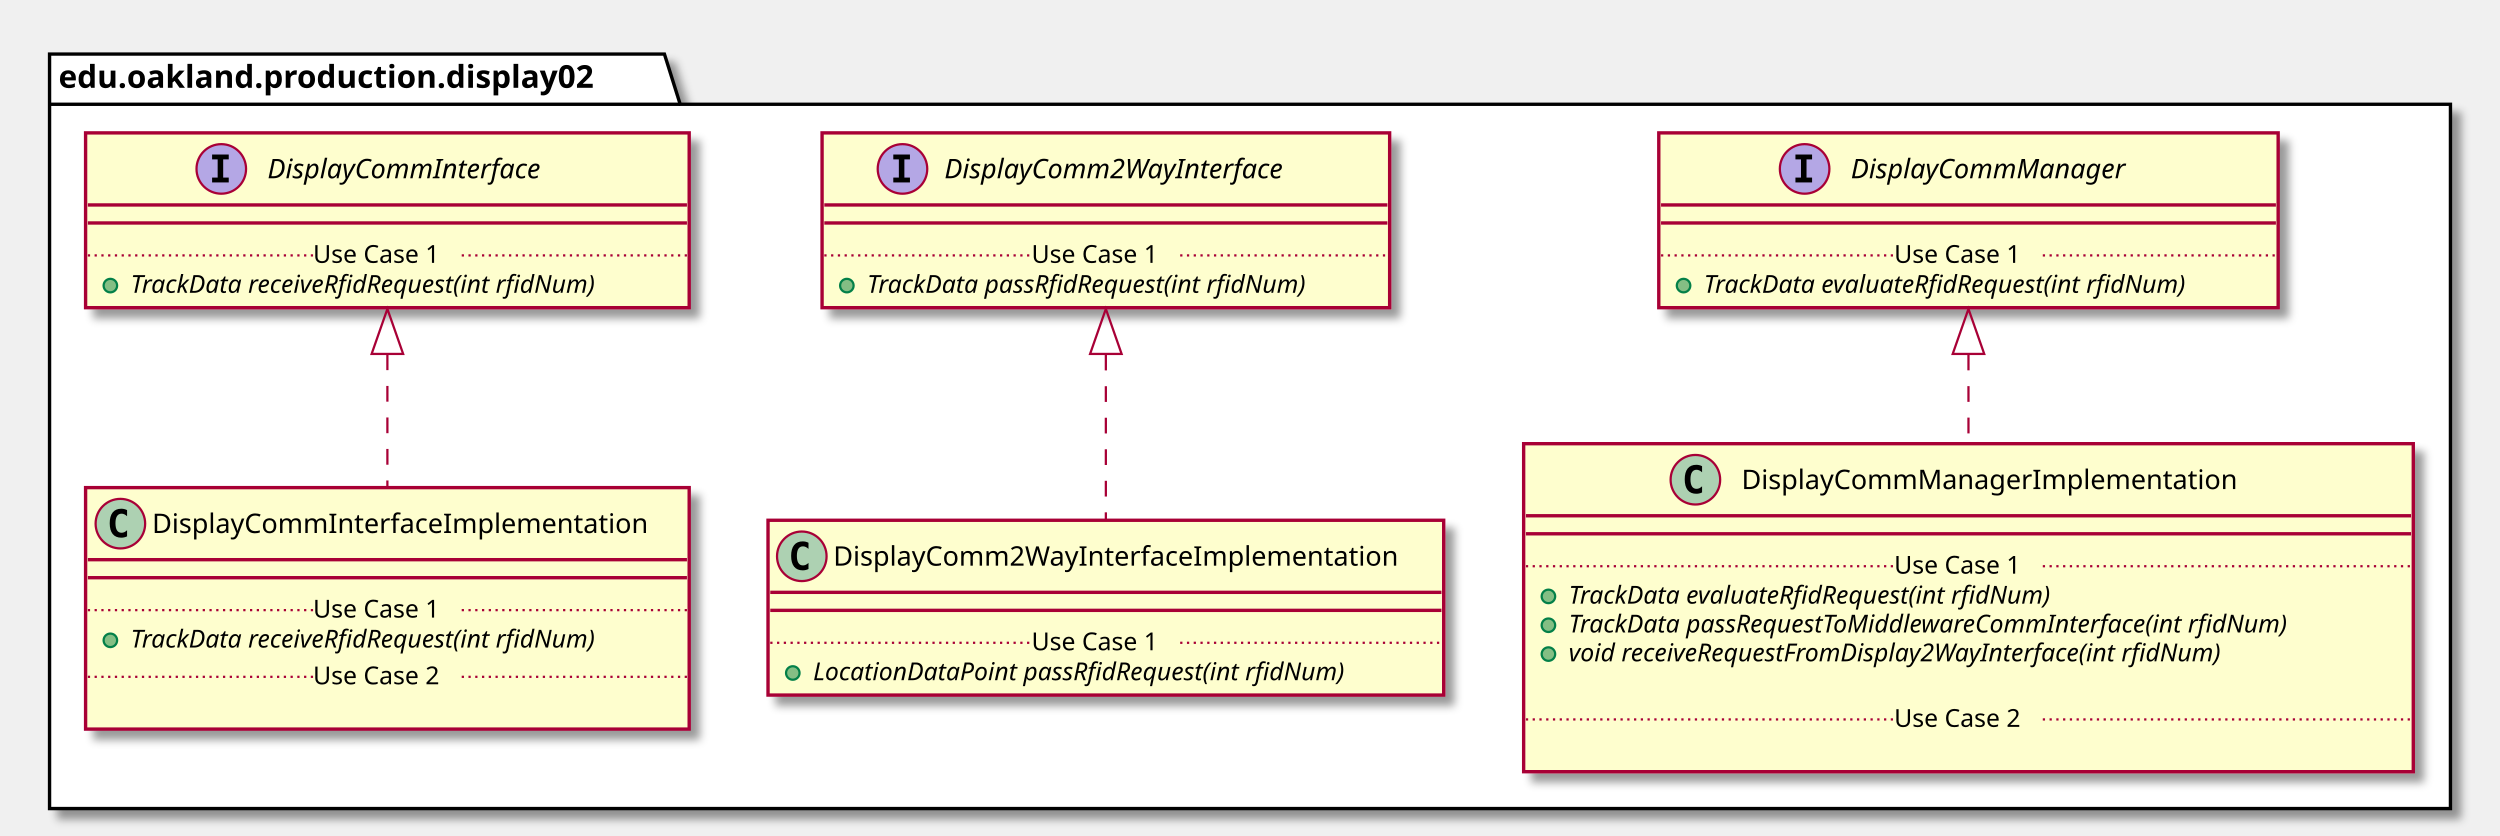
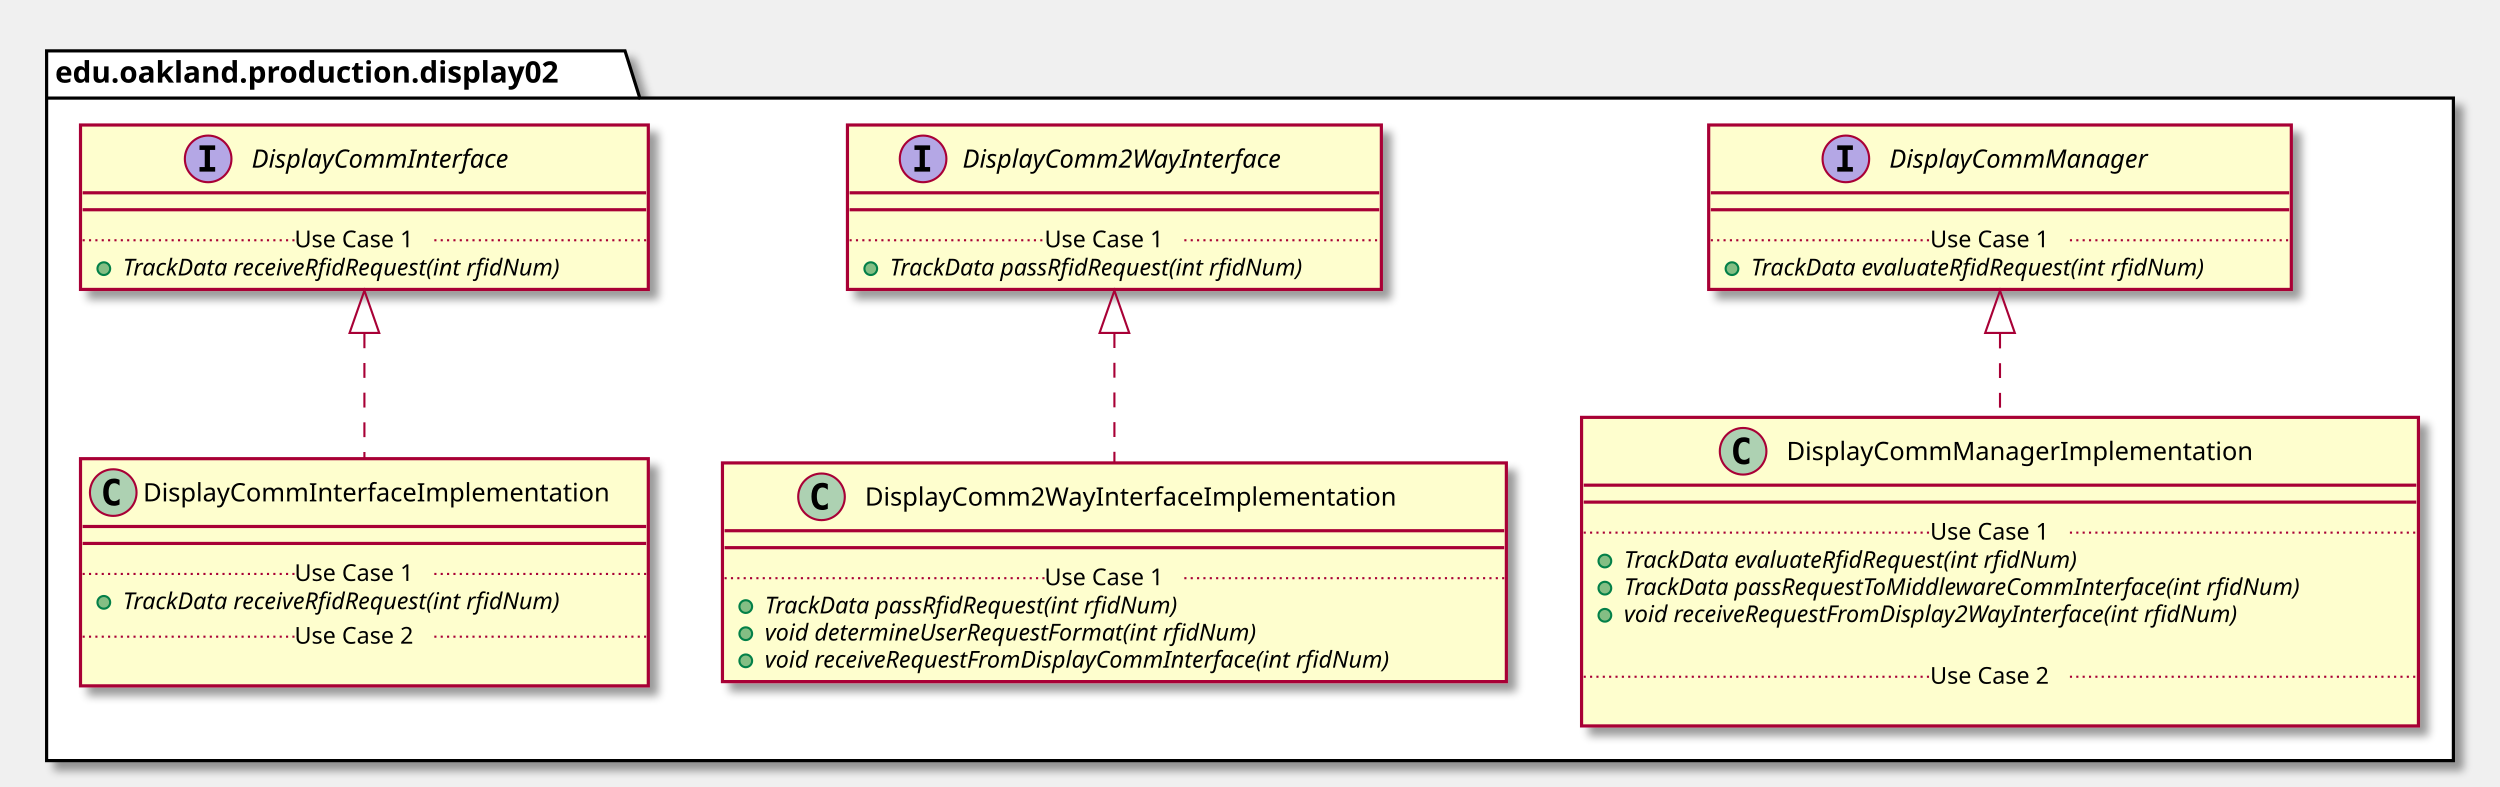
- <svg xmlns="http://www.w3.org/2000/svg" contentScriptType="application/ecmascript" contentStyleType="text/css" height="371px" preserveAspectRatio="none" style="width:1110px;height:371px;" version="1.1" viewBox="0 0 1110 371" width="1110px" zoomAndPan="magnify">
+ <svg xmlns="http://www.w3.org/2000/svg" contentScriptType="application/ecmascript" contentStyleType="text/css" height="371px" preserveAspectRatio="none" style="width:1180px;height:371px;" version="1.1" viewBox="0 0 1180 371" width="1180px" zoomAndPan="magnify">
  <defs>
-     <filter height="300%" id="fwnm9c185hm85" width="300%" x="-1" y="-1">
+     <filter height="300%" id="f1qo9fyj3c9bfc" width="300%" x="-1" y="-1">
      <feGaussianBlur result="blurOut" stdDeviation="2.0" />
      <feColorMatrix in="blurOut" result="blurOut2" type="matrix" values="0 0 0 0 0 0 0 0 0 0 0 0 0 0 0 0 0 0 .4 0" />
      <feOffset dx="4.0" dy="4.0" in="blurOut2" result="blurOut3" />
      <feBlend in="SourceGraphic" in2="blurOut3" mode="normal" />
    </filter>
  </defs>
  <g>
-     <polygon fill="#FFFFFF" filter="url(#fwnm9c185hm85)" points="22,24,295,24,302,46.297,1088,46.297,1088,359,22,359,22,24" style="stroke: #000000; stroke-width: 1.5;" />
+     <polygon fill="#FFFFFF" filter="url(#f1qo9fyj3c9bfc)" points="22,24,295,24,302,46.297,1158,46.297,1158,359,22,359,22,24" style="stroke: #000000; stroke-width: 1.5;" />
    <line style="stroke: #000000; stroke-width: 1.5;" x1="22" x2="302" y1="46.297" y2="46.297" />
    <text fill="#000000" font-family="sans-serif" font-size="14" font-weight="bold" lengthAdjust="spacingAndGlyphs" textLength="267" x="26" y="38.995">edu.oakland.production.display02</text>
-     <rect fill="#FEFECE" filter="url(#fwnm9c185hm85)" height="77.609" id="DisplayCommInterface" style="stroke: #A80036; stroke-width: 1.5;" width="268" x="38" y="59" />
+     <rect fill="#FEFECE" filter="url(#f1qo9fyj3c9bfc)" height="77.609" id="DisplayCommInterface" style="stroke: #A80036; stroke-width: 1.5;" width="268" x="38" y="59" />
    <ellipse cx="98.25" cy="75" fill="#B4A7E5" rx="11" ry="11" style="stroke: #A80036; stroke-width: 1.0;" />
    <path d="M94.172,70.766 L94.172,68.609 L101.562,68.609 L101.562,70.766 L99.094,70.766 L99.094,78.844 L101.562,78.844 L101.562,81 L94.172,81 L94.172,78.844 L96.641,78.844 L96.641,70.766 L94.172,70.766 Z " />
    <text fill="#000000" font-family="sans-serif" font-size="12" font-style="italic" lengthAdjust="spacingAndGlyphs" textLength="139" x="118.75" y="79.154">DisplayCommInterface</text>
    <line style="stroke: #A80036; stroke-width: 1.5;" x1="39" x2="305" y1="91" y2="91" />
    <line style="stroke: #A80036; stroke-width: 1.5;" x1="39" x2="305" y1="99" y2="99" />
    <ellipse cx="49" cy="126.805" fill="#84BE84" rx="3" ry="3" style="stroke: #038048; stroke-width: 1.0;" />
    <text fill="#000000" font-family="sans-serif" font-size="11" font-style="italic" lengthAdjust="spacingAndGlyphs" textLength="242" x="58" y="130.015">TrackData receiveRfidRequest(int rfidNum)</text>
    <line style="stroke: #A80036; stroke-width: 1.0; stroke-dasharray: 1.0,2.0;" x1="39" x2="139" y1="113.402" y2="113.402" />
    <text fill="#000000" font-family="sans-serif" font-size="11" lengthAdjust="spacingAndGlyphs" textLength="66" x="139" y="116.71">Use Case 1</text>
    <line style="stroke: #A80036; stroke-width: 1.0; stroke-dasharray: 1.0,2.0;" x1="205" x2="305" y1="113.402" y2="113.402" />
-     <rect fill="#FEFECE" filter="url(#fwnm9c185hm85)" height="77.609" id="DisplayComm2WayInterface" style="stroke: #A80036; stroke-width: 1.5;" width="252" x="365" y="59" />
-     <ellipse cx="400.7" cy="75" fill="#B4A7E5" rx="11" ry="11" style="stroke: #A80036; stroke-width: 1.0;" />
-     <path d="M396.622,70.766 L396.622,68.609 L404.012,68.609 L404.012,70.766 L401.544,70.766 L401.544,78.844 L404.012,78.844 L404.012,81 L396.622,81 L396.622,78.844 L399.091,78.844 L399.091,70.766 L396.622,70.766 Z " />
-     <text fill="#000000" font-family="sans-serif" font-size="12" font-style="italic" lengthAdjust="spacingAndGlyphs" textLength="174" x="419.3" y="79.154">DisplayComm2WayInterface</text>
-     <line style="stroke: #A80036; stroke-width: 1.5;" x1="366" x2="616" y1="91" y2="91" />
-     <line style="stroke: #A80036; stroke-width: 1.5;" x1="366" x2="616" y1="99" y2="99" />
-     <ellipse cx="376" cy="126.805" fill="#84BE84" rx="3" ry="3" style="stroke: #038048; stroke-width: 1.0;" />
-     <text fill="#000000" font-family="sans-serif" font-size="11" font-style="italic" lengthAdjust="spacingAndGlyphs" textLength="226" x="385" y="130.015">TrackData passRfidRequest(int rfidNum)</text>
-     <line style="stroke: #A80036; stroke-width: 1.0; stroke-dasharray: 1.0,2.0;" x1="366" x2="458" y1="113.402" y2="113.402" />
-     <text fill="#000000" font-family="sans-serif" font-size="11" lengthAdjust="spacingAndGlyphs" textLength="66" x="458" y="116.71">Use Case 1</text>
-     <line style="stroke: #A80036; stroke-width: 1.0; stroke-dasharray: 1.0,2.0;" x1="524" x2="616" y1="113.402" y2="113.402" />
-     <rect fill="#FEFECE" filter="url(#fwnm9c185hm85)" height="77.609" id="DisplayCommManager" style="stroke: #A80036; stroke-width: 1.5;" width="275" x="736.5" y="59" />
-     <ellipse cx="801.25" cy="75" fill="#B4A7E5" rx="11" ry="11" style="stroke: #A80036; stroke-width: 1.0;" />
-     <path d="M797.172,70.766 L797.172,68.609 L804.562,68.609 L804.562,70.766 L802.094,70.766 L802.094,78.844 L804.562,78.844 L804.562,81 L797.172,81 L797.172,78.844 L799.641,78.844 L799.641,70.766 L797.172,70.766 Z " />
-     <text fill="#000000" font-family="sans-serif" font-size="12" font-style="italic" lengthAdjust="spacingAndGlyphs" textLength="137" x="821.75" y="79.154">DisplayCommManager</text>
-     <line style="stroke: #A80036; stroke-width: 1.5;" x1="737.5" x2="1010.5" y1="91" y2="91" />
-     <line style="stroke: #A80036; stroke-width: 1.5;" x1="737.5" x2="1010.5" y1="99" y2="99" />
-     <ellipse cx="747.5" cy="126.805" fill="#84BE84" rx="3" ry="3" style="stroke: #038048; stroke-width: 1.0;" />
-     <text fill="#000000" font-family="sans-serif" font-size="11" font-style="italic" lengthAdjust="spacingAndGlyphs" textLength="249" x="756.5" y="130.015">TrackData evaluateRfidRequest(int rfidNum)</text>
-     <line style="stroke: #A80036; stroke-width: 1.0; stroke-dasharray: 1.0,2.0;" x1="737.5" x2="841" y1="113.402" y2="113.402" />
-     <text fill="#000000" font-family="sans-serif" font-size="11" lengthAdjust="spacingAndGlyphs" textLength="66" x="841" y="116.71">Use Case 1</text>
-     <line style="stroke: #A80036; stroke-width: 1.0; stroke-dasharray: 1.0,2.0;" x1="907" x2="1010.5" y1="113.402" y2="113.402" />
-     <rect fill="#FEFECE" filter="url(#fwnm9c185hm85)" height="107.219" id="DisplayCommInterfaceImplementation" style="stroke: #A80036; stroke-width: 1.5;" width="268" x="38" y="216.5" />
+     <rect fill="#FEFECE" filter="url(#f1qo9fyj3c9bfc)" height="77.609" id="DisplayComm2WayInterface" style="stroke: #A80036; stroke-width: 1.5;" width="252" x="400" y="59" />
+     <ellipse cx="435.7" cy="75" fill="#B4A7E5" rx="11" ry="11" style="stroke: #A80036; stroke-width: 1.0;" />
+     <path d="M431.622,70.766 L431.622,68.609 L439.012,68.609 L439.012,70.766 L436.544,70.766 L436.544,78.844 L439.012,78.844 L439.012,81 L431.622,81 L431.622,78.844 L434.091,78.844 L434.091,70.766 L431.622,70.766 Z " />
+     <text fill="#000000" font-family="sans-serif" font-size="12" font-style="italic" lengthAdjust="spacingAndGlyphs" textLength="174" x="454.3" y="79.154">DisplayComm2WayInterface</text>
+     <line style="stroke: #A80036; stroke-width: 1.5;" x1="401" x2="651" y1="91" y2="91" />
+     <line style="stroke: #A80036; stroke-width: 1.5;" x1="401" x2="651" y1="99" y2="99" />
+     <ellipse cx="411" cy="126.805" fill="#84BE84" rx="3" ry="3" style="stroke: #038048; stroke-width: 1.0;" />
+     <text fill="#000000" font-family="sans-serif" font-size="11" font-style="italic" lengthAdjust="spacingAndGlyphs" textLength="226" x="420" y="130.015">TrackData passRfidRequest(int rfidNum)</text>
+     <line style="stroke: #A80036; stroke-width: 1.0; stroke-dasharray: 1.0,2.0;" x1="401" x2="493" y1="113.402" y2="113.402" />
+     <text fill="#000000" font-family="sans-serif" font-size="11" lengthAdjust="spacingAndGlyphs" textLength="66" x="493" y="116.71">Use Case 1</text>
+     <line style="stroke: #A80036; stroke-width: 1.0; stroke-dasharray: 1.0,2.0;" x1="559" x2="651" y1="113.402" y2="113.402" />
+     <rect fill="#FEFECE" filter="url(#f1qo9fyj3c9bfc)" height="77.609" id="DisplayCommManager" style="stroke: #A80036; stroke-width: 1.5;" width="275" x="806.5" y="59" />
+     <ellipse cx="871.25" cy="75" fill="#B4A7E5" rx="11" ry="11" style="stroke: #A80036; stroke-width: 1.0;" />
+     <path d="M867.172,70.766 L867.172,68.609 L874.562,68.609 L874.562,70.766 L872.094,70.766 L872.094,78.844 L874.562,78.844 L874.562,81 L867.172,81 L867.172,78.844 L869.641,78.844 L869.641,70.766 L867.172,70.766 Z " />
+     <text fill="#000000" font-family="sans-serif" font-size="12" font-style="italic" lengthAdjust="spacingAndGlyphs" textLength="137" x="891.75" y="79.154">DisplayCommManager</text>
+     <line style="stroke: #A80036; stroke-width: 1.5;" x1="807.5" x2="1080.5" y1="91" y2="91" />
+     <line style="stroke: #A80036; stroke-width: 1.5;" x1="807.5" x2="1080.5" y1="99" y2="99" />
+     <ellipse cx="817.5" cy="126.805" fill="#84BE84" rx="3" ry="3" style="stroke: #038048; stroke-width: 1.0;" />
+     <text fill="#000000" font-family="sans-serif" font-size="11" font-style="italic" lengthAdjust="spacingAndGlyphs" textLength="249" x="826.5" y="130.015">TrackData evaluateRfidRequest(int rfidNum)</text>
+     <line style="stroke: #A80036; stroke-width: 1.0; stroke-dasharray: 1.0,2.0;" x1="807.5" x2="911" y1="113.402" y2="113.402" />
+     <text fill="#000000" font-family="sans-serif" font-size="11" lengthAdjust="spacingAndGlyphs" textLength="66" x="911" y="116.71">Use Case 1</text>
+     <line style="stroke: #A80036; stroke-width: 1.0; stroke-dasharray: 1.0,2.0;" x1="977" x2="1080.5" y1="113.402" y2="113.402" />
+     <rect fill="#FEFECE" filter="url(#f1qo9fyj3c9bfc)" height="107.219" id="DisplayCommInterfaceImplementation" style="stroke: #A80036; stroke-width: 1.5;" width="268" x="38" y="216.5" />
    <ellipse cx="53.45" cy="232.5" fill="#ADD1B2" rx="11" ry="11" style="stroke: #A80036; stroke-width: 1.0;" />
    <path d="M56.419,238.141 Q55.841,238.438 55.2,238.578 Q54.559,238.734 53.856,238.734 Q51.356,238.734 50.028,237.094 Q48.716,235.438 48.716,232.312 Q48.716,229.188 50.028,227.531 Q51.356,225.875 53.856,225.875 Q54.559,225.875 55.2,226.031 Q55.856,226.188 56.419,226.484 L56.419,229.203 Q55.794,228.625 55.2,228.359 Q54.606,228.078 53.981,228.078 Q52.638,228.078 51.95,229.156 Q51.263,230.219 51.263,232.312 Q51.263,234.406 51.95,235.484 Q52.638,236.547 53.981,236.547 Q54.606,236.547 55.2,236.281 Q55.794,236 56.419,235.422 L56.419,238.141 Z " />
    <text fill="#000000" font-family="sans-serif" font-size="12" lengthAdjust="spacingAndGlyphs" textLength="235" x="67.55" y="236.654">DisplayCommInterfaceImplementation</text>
    <line style="stroke: #A80036; stroke-width: 1.5;" x1="39" x2="305" y1="248.5" y2="248.5" />
    <line style="stroke: #A80036; stroke-width: 1.5;" x1="39" x2="305" y1="256.5" y2="256.5" />
    <ellipse cx="49" cy="284.305" fill="#84BE84" rx="3" ry="3" style="stroke: #038048; stroke-width: 1.0;" />
    <text fill="#000000" font-family="sans-serif" font-size="11" font-style="italic" lengthAdjust="spacingAndGlyphs" textLength="242" x="58" y="287.515">TrackData receiveRfidRequest(int rfidNum)</text>
    <line style="stroke: #A80036; stroke-width: 1.0; stroke-dasharray: 1.0,2.0;" x1="39" x2="139" y1="270.902" y2="270.902" />
    <text fill="#000000" font-family="sans-serif" font-size="11" lengthAdjust="spacingAndGlyphs" textLength="66" x="139" y="274.21">Use Case 1</text>
    <line style="stroke: #A80036; stroke-width: 1.0; stroke-dasharray: 1.0,2.0;" x1="205" x2="305" y1="270.902" y2="270.902" />
    <text fill="#000000" font-family="sans-serif" font-size="11" lengthAdjust="spacingAndGlyphs" textLength="0" x="48" y="317.125" />
    <line style="stroke: #A80036; stroke-width: 1.0; stroke-dasharray: 1.0,2.0;" x1="39" x2="139" y1="300.512" y2="300.512" />
    <text fill="#000000" font-family="sans-serif" font-size="11" lengthAdjust="spacingAndGlyphs" textLength="66" x="139" y="303.82">Use Case 2</text>
    <line style="stroke: #A80036; stroke-width: 1.0; stroke-dasharray: 1.0,2.0;" x1="205" x2="305" y1="300.512" y2="300.512" />
-     <rect fill="#FEFECE" filter="url(#fwnm9c185hm85)" height="77.609" id="DisplayComm2WayInterfaceImplementation" style="stroke: #A80036; stroke-width: 1.5;" width="300" x="341" y="231" />
-     <ellipse cx="356" cy="247" fill="#ADD1B2" rx="11" ry="11" style="stroke: #A80036; stroke-width: 1.0;" />
-     <path d="M358.969,252.641 Q358.391,252.938 357.75,253.078 Q357.109,253.234 356.406,253.234 Q353.906,253.234 352.578,251.594 Q351.266,249.938 351.266,246.812 Q351.266,243.688 352.578,242.031 Q353.906,240.375 356.406,240.375 Q357.109,240.375 357.75,240.531 Q358.406,240.688 358.969,240.984 L358.969,243.703 Q358.344,243.125 357.75,242.859 Q357.156,242.578 356.531,242.578 Q355.188,242.578 354.5,243.656 Q353.812,244.719 353.812,246.812 Q353.812,248.906 354.5,249.984 Q355.188,251.047 356.531,251.047 Q357.156,251.047 357.75,250.781 Q358.344,250.5 358.969,249.922 L358.969,252.641 Z " />
-     <text fill="#000000" font-family="sans-serif" font-size="12" lengthAdjust="spacingAndGlyphs" textLength="268" x="370" y="251.154">DisplayComm2WayInterfaceImplementation</text>
-     <line style="stroke: #A80036; stroke-width: 1.5;" x1="342" x2="640" y1="263" y2="263" />
-     <line style="stroke: #A80036; stroke-width: 1.5;" x1="342" x2="640" y1="271" y2="271" />
-     <ellipse cx="352" cy="298.805" fill="#84BE84" rx="3" ry="3" style="stroke: #038048; stroke-width: 1.0;" />
-     <text fill="#000000" font-family="sans-serif" font-size="11" font-style="italic" lengthAdjust="spacingAndGlyphs" textLength="270" x="361" y="302.015">LocationDataPoint passRfidRequest(int rfidNum)</text>
-     <line style="stroke: #A80036; stroke-width: 1.0; stroke-dasharray: 1.0,2.0;" x1="342" x2="458" y1="285.402" y2="285.402" />
-     <text fill="#000000" font-family="sans-serif" font-size="11" lengthAdjust="spacingAndGlyphs" textLength="66" x="458" y="288.71">Use Case 1</text>
-     <line style="stroke: #A80036; stroke-width: 1.0; stroke-dasharray: 1.0,2.0;" x1="524" x2="640" y1="285.402" y2="285.402" />
-     <rect fill="#FEFECE" filter="url(#fwnm9c185hm85)" height="145.633" id="DisplayCommManagerImplementation" style="stroke: #A80036; stroke-width: 1.5;" width="395" x="676.5" y="197" />
-     <ellipse cx="752.75" cy="213" fill="#ADD1B2" rx="11" ry="11" style="stroke: #A80036; stroke-width: 1.0;" />
-     <path d="M755.719,218.641 Q755.141,218.938 754.5,219.078 Q753.859,219.234 753.156,219.234 Q750.656,219.234 749.328,217.594 Q748.016,215.938 748.016,212.812 Q748.016,209.688 749.328,208.031 Q750.656,206.375 753.156,206.375 Q753.859,206.375 754.5,206.531 Q755.156,206.688 755.719,206.984 L755.719,209.703 Q755.094,209.125 754.5,208.859 Q753.906,208.578 753.281,208.578 Q751.938,208.578 751.25,209.656 Q750.562,210.719 750.562,212.812 Q750.562,214.906 751.25,215.984 Q751.938,217.047 753.281,217.047 Q753.906,217.047 754.5,216.781 Q755.094,216.5 755.719,215.922 L755.719,218.641 Z " />
-     <text fill="#000000" font-family="sans-serif" font-size="12" lengthAdjust="spacingAndGlyphs" textLength="234" x="773.25" y="217.154">DisplayCommManagerImplementation</text>
-     <line style="stroke: #A80036; stroke-width: 1.5;" x1="677.5" x2="1070.5" y1="229" y2="229" />
-     <line style="stroke: #A80036; stroke-width: 1.5;" x1="677.5" x2="1070.5" y1="237" y2="237" />
-     <ellipse cx="687.5" cy="264.805" fill="#84BE84" rx="3" ry="3" style="stroke: #038048; stroke-width: 1.0;" />
-     <text fill="#000000" font-family="sans-serif" font-size="11" font-style="italic" lengthAdjust="spacingAndGlyphs" textLength="249" x="696.5" y="268.015">TrackData evaluateRfidRequest(int rfidNum)</text>
-     <ellipse cx="687.5" cy="277.609" fill="#84BE84" rx="3" ry="3" style="stroke: #038048; stroke-width: 1.0;" />
-     <text fill="#000000" font-family="sans-serif" font-size="11" font-style="italic" lengthAdjust="spacingAndGlyphs" textLength="369" x="696.5" y="280.82">TrackData passRequestToMiddlewareCommInterface(int rfidNum)</text>
-     <ellipse cx="687.5" cy="290.414" fill="#84BE84" rx="3" ry="3" style="stroke: #038048; stroke-width: 1.0;" />
-     <text fill="#000000" font-family="sans-serif" font-size="11" font-style="italic" lengthAdjust="spacingAndGlyphs" textLength="339" x="696.5" y="293.625">void receiveRequestFromDisplay2WayInterface(int rfidNum)</text>
-     <text fill="#000000" font-family="sans-serif" font-size="11" lengthAdjust="spacingAndGlyphs" textLength="0" x="700.5" y="306.429" />
-     <line style="stroke: #A80036; stroke-width: 1.0; stroke-dasharray: 1.0,2.0;" x1="677.5" x2="841" y1="251.402" y2="251.402" />
-     <text fill="#000000" font-family="sans-serif" font-size="11" lengthAdjust="spacingAndGlyphs" textLength="66" x="841" y="254.71">Use Case 1</text>
-     <line style="stroke: #A80036; stroke-width: 1.0; stroke-dasharray: 1.0,2.0;" x1="907" x2="1070.5" y1="251.402" y2="251.402" />
-     <text fill="#000000" font-family="sans-serif" font-size="11" lengthAdjust="spacingAndGlyphs" textLength="0" x="686.5" y="336.039" />
-     <line style="stroke: #A80036; stroke-width: 1.0; stroke-dasharray: 1.0,2.0;" x1="677.5" x2="841" y1="319.426" y2="319.426" />
-     <text fill="#000000" font-family="sans-serif" font-size="11" lengthAdjust="spacingAndGlyphs" textLength="66" x="841" y="322.734">Use Case 2</text>
-     <line style="stroke: #A80036; stroke-width: 1.0; stroke-dasharray: 1.0,2.0;" x1="907" x2="1070.5" y1="319.426" y2="319.426" />
+     <rect fill="#FEFECE" filter="url(#f1qo9fyj3c9bfc)" height="103.219" id="DisplayComm2WayInterfaceImplementation" style="stroke: #A80036; stroke-width: 1.5;" width="370" x="341" y="218.5" />
+     <ellipse cx="387.75" cy="234.5" fill="#ADD1B2" rx="11" ry="11" style="stroke: #A80036; stroke-width: 1.0;" />
+     <path d="M390.719,240.141 Q390.141,240.438 389.5,240.578 Q388.859,240.734 388.156,240.734 Q385.656,240.734 384.328,239.094 Q383.016,237.438 383.016,234.312 Q383.016,231.188 384.328,229.531 Q385.656,227.875 388.156,227.875 Q388.859,227.875 389.5,228.031 Q390.156,228.188 390.719,228.484 L390.719,231.203 Q390.094,230.625 389.5,230.359 Q388.906,230.078 388.281,230.078 Q386.938,230.078 386.25,231.156 Q385.562,232.219 385.562,234.312 Q385.562,236.406 386.25,237.484 Q386.938,238.547 388.281,238.547 Q388.906,238.547 389.5,238.281 Q390.094,238 390.719,237.422 L390.719,240.141 Z " />
+     <text fill="#000000" font-family="sans-serif" font-size="12" lengthAdjust="spacingAndGlyphs" textLength="268" x="408.25" y="238.654">DisplayComm2WayInterfaceImplementation</text>
+     <line style="stroke: #A80036; stroke-width: 1.5;" x1="342" x2="710" y1="250.5" y2="250.5" />
+     <line style="stroke: #A80036; stroke-width: 1.5;" x1="342" x2="710" y1="258.5" y2="258.5" />
+     <ellipse cx="352" cy="286.305" fill="#84BE84" rx="3" ry="3" style="stroke: #038048; stroke-width: 1.0;" />
+     <text fill="#000000" font-family="sans-serif" font-size="11" font-style="italic" lengthAdjust="spacingAndGlyphs" textLength="226" x="361" y="289.515">TrackData passRfidRequest(int rfidNum)</text>
+     <ellipse cx="352" cy="299.109" fill="#84BE84" rx="3" ry="3" style="stroke: #038048; stroke-width: 1.0;" />
+     <text fill="#000000" font-family="sans-serif" font-size="11" font-style="italic" lengthAdjust="spacingAndGlyphs" textLength="269" x="361" y="302.32">void determineUserRequestFormat(int rfidNum)</text>
+     <ellipse cx="352" cy="311.914" fill="#84BE84" rx="3" ry="3" style="stroke: #038048; stroke-width: 1.0;" />
+     <text fill="#000000" font-family="sans-serif" font-size="11" font-style="italic" lengthAdjust="spacingAndGlyphs" textLength="344" x="361" y="315.125">void receiveRequestFromDisplayCommInterface(int rfidNum)</text>
+     <line style="stroke: #A80036; stroke-width: 1.0; stroke-dasharray: 1.0,2.0;" x1="342" x2="493" y1="272.902" y2="272.902" />
+     <text fill="#000000" font-family="sans-serif" font-size="11" lengthAdjust="spacingAndGlyphs" textLength="66" x="493" y="276.21">Use Case 1</text>
+     <line style="stroke: #A80036; stroke-width: 1.0; stroke-dasharray: 1.0,2.0;" x1="559" x2="710" y1="272.902" y2="272.902" />
+     <rect fill="#FEFECE" filter="url(#f1qo9fyj3c9bfc)" height="145.633" id="DisplayCommManagerImplementation" style="stroke: #A80036; stroke-width: 1.5;" width="395" x="746.5" y="197" />
+     <ellipse cx="822.75" cy="213" fill="#ADD1B2" rx="11" ry="11" style="stroke: #A80036; stroke-width: 1.0;" />
+     <path d="M825.719,218.641 Q825.141,218.938 824.5,219.078 Q823.859,219.234 823.156,219.234 Q820.656,219.234 819.328,217.594 Q818.016,215.938 818.016,212.812 Q818.016,209.688 819.328,208.031 Q820.656,206.375 823.156,206.375 Q823.859,206.375 824.5,206.531 Q825.156,206.688 825.719,206.984 L825.719,209.703 Q825.094,209.125 824.5,208.859 Q823.906,208.578 823.281,208.578 Q821.938,208.578 821.25,209.656 Q820.562,210.719 820.562,212.812 Q820.562,214.906 821.25,215.984 Q821.938,217.047 823.281,217.047 Q823.906,217.047 824.5,216.781 Q825.094,216.5 825.719,215.922 L825.719,218.641 Z " />
+     <text fill="#000000" font-family="sans-serif" font-size="12" lengthAdjust="spacingAndGlyphs" textLength="234" x="843.25" y="217.154">DisplayCommManagerImplementation</text>
+     <line style="stroke: #A80036; stroke-width: 1.5;" x1="747.5" x2="1140.5" y1="229" y2="229" />
+     <line style="stroke: #A80036; stroke-width: 1.5;" x1="747.5" x2="1140.5" y1="237" y2="237" />
+     <ellipse cx="757.5" cy="264.805" fill="#84BE84" rx="3" ry="3" style="stroke: #038048; stroke-width: 1.0;" />
+     <text fill="#000000" font-family="sans-serif" font-size="11" font-style="italic" lengthAdjust="spacingAndGlyphs" textLength="249" x="766.5" y="268.015">TrackData evaluateRfidRequest(int rfidNum)</text>
+     <ellipse cx="757.5" cy="277.609" fill="#84BE84" rx="3" ry="3" style="stroke: #038048; stroke-width: 1.0;" />
+     <text fill="#000000" font-family="sans-serif" font-size="11" font-style="italic" lengthAdjust="spacingAndGlyphs" textLength="369" x="766.5" y="280.82">TrackData passRequestToMiddlewareCommInterface(int rfidNum)</text>
+     <ellipse cx="757.5" cy="290.414" fill="#84BE84" rx="3" ry="3" style="stroke: #038048; stroke-width: 1.0;" />
+     <text fill="#000000" font-family="sans-serif" font-size="11" font-style="italic" lengthAdjust="spacingAndGlyphs" textLength="339" x="766.5" y="293.625">void receiveRequestFromDisplay2WayInterface(int rfidNum)</text>
+     <text fill="#000000" font-family="sans-serif" font-size="11" lengthAdjust="spacingAndGlyphs" textLength="0" x="770.5" y="306.429" />
+     <line style="stroke: #A80036; stroke-width: 1.0; stroke-dasharray: 1.0,2.0;" x1="747.5" x2="911" y1="251.402" y2="251.402" />
+     <text fill="#000000" font-family="sans-serif" font-size="11" lengthAdjust="spacingAndGlyphs" textLength="66" x="911" y="254.71">Use Case 1</text>
+     <line style="stroke: #A80036; stroke-width: 1.0; stroke-dasharray: 1.0,2.0;" x1="977" x2="1140.5" y1="251.402" y2="251.402" />
+     <text fill="#000000" font-family="sans-serif" font-size="11" lengthAdjust="spacingAndGlyphs" textLength="0" x="756.5" y="336.039" />
+     <line style="stroke: #A80036; stroke-width: 1.0; stroke-dasharray: 1.0,2.0;" x1="747.5" x2="911" y1="319.426" y2="319.426" />
+     <text fill="#000000" font-family="sans-serif" font-size="11" lengthAdjust="spacingAndGlyphs" textLength="66" x="911" y="322.734">Use Case 2</text>
+     <line style="stroke: #A80036; stroke-width: 1.0; stroke-dasharray: 1.0,2.0;" x1="977" x2="1140.5" y1="319.426" y2="319.426" />
    <path d="M172,157.34 C172,176.54 172,197.74 172,216.47 " fill="none" id="DisplayCommInterface&lt;-DisplayCommInterfaceImplementation" style="stroke: #A80036; stroke-width: 1.0; stroke-dasharray: 7.0,7.0;" />
    <polygon fill="none" points="165,157.15,172,137.15,179,157.15,165,157.15" style="stroke: #A80036; stroke-width: 1.0;" />
-     <path d="M491,157.47 C491,181.8 491,209.34 491,230.98 " fill="none" id="DisplayComm2WayInterface&lt;-DisplayComm2WayInterfaceImplementation" style="stroke: #A80036; stroke-width: 1.0; stroke-dasharray: 7.0,7.0;" />
-     <polygon fill="none" points="484,157.15,491,137.15,498,157.15,484,157.15" style="stroke: #A80036; stroke-width: 1.0;" />
-     <path d="M874,157.43 C874,170.11 874,183.67 874,196.81 " fill="none" id="DisplayCommManager&lt;-DisplayCommManagerImplementation" style="stroke: #A80036; stroke-width: 1.0; stroke-dasharray: 7.0,7.0;" />
-     <polygon fill="none" points="867,157.15,874,137.15,881,157.15,867,157.15" style="stroke: #A80036; stroke-width: 1.0;" />
+     <path d="M526,157.25 C526,177.12 526,199.17 526,218.4 " fill="none" id="DisplayComm2WayInterface&lt;-DisplayComm2WayInterfaceImplementation" style="stroke: #A80036; stroke-width: 1.0; stroke-dasharray: 7.0,7.0;" />
+     <polygon fill="none" points="519,157.15,526,137.15,533,157.15,519,157.15" style="stroke: #A80036; stroke-width: 1.0;" />
+     <path d="M944,157.43 C944,170.11 944,183.67 944,196.81 " fill="none" id="DisplayCommManager&lt;-DisplayCommManagerImplementation" style="stroke: #A80036; stroke-width: 1.0; stroke-dasharray: 7.0,7.0;" />
+     <polygon fill="none" points="937,157.15,944,137.15,951,157.15,937,157.15" style="stroke: #A80036; stroke-width: 1.0;" />
  </g>
</svg>
